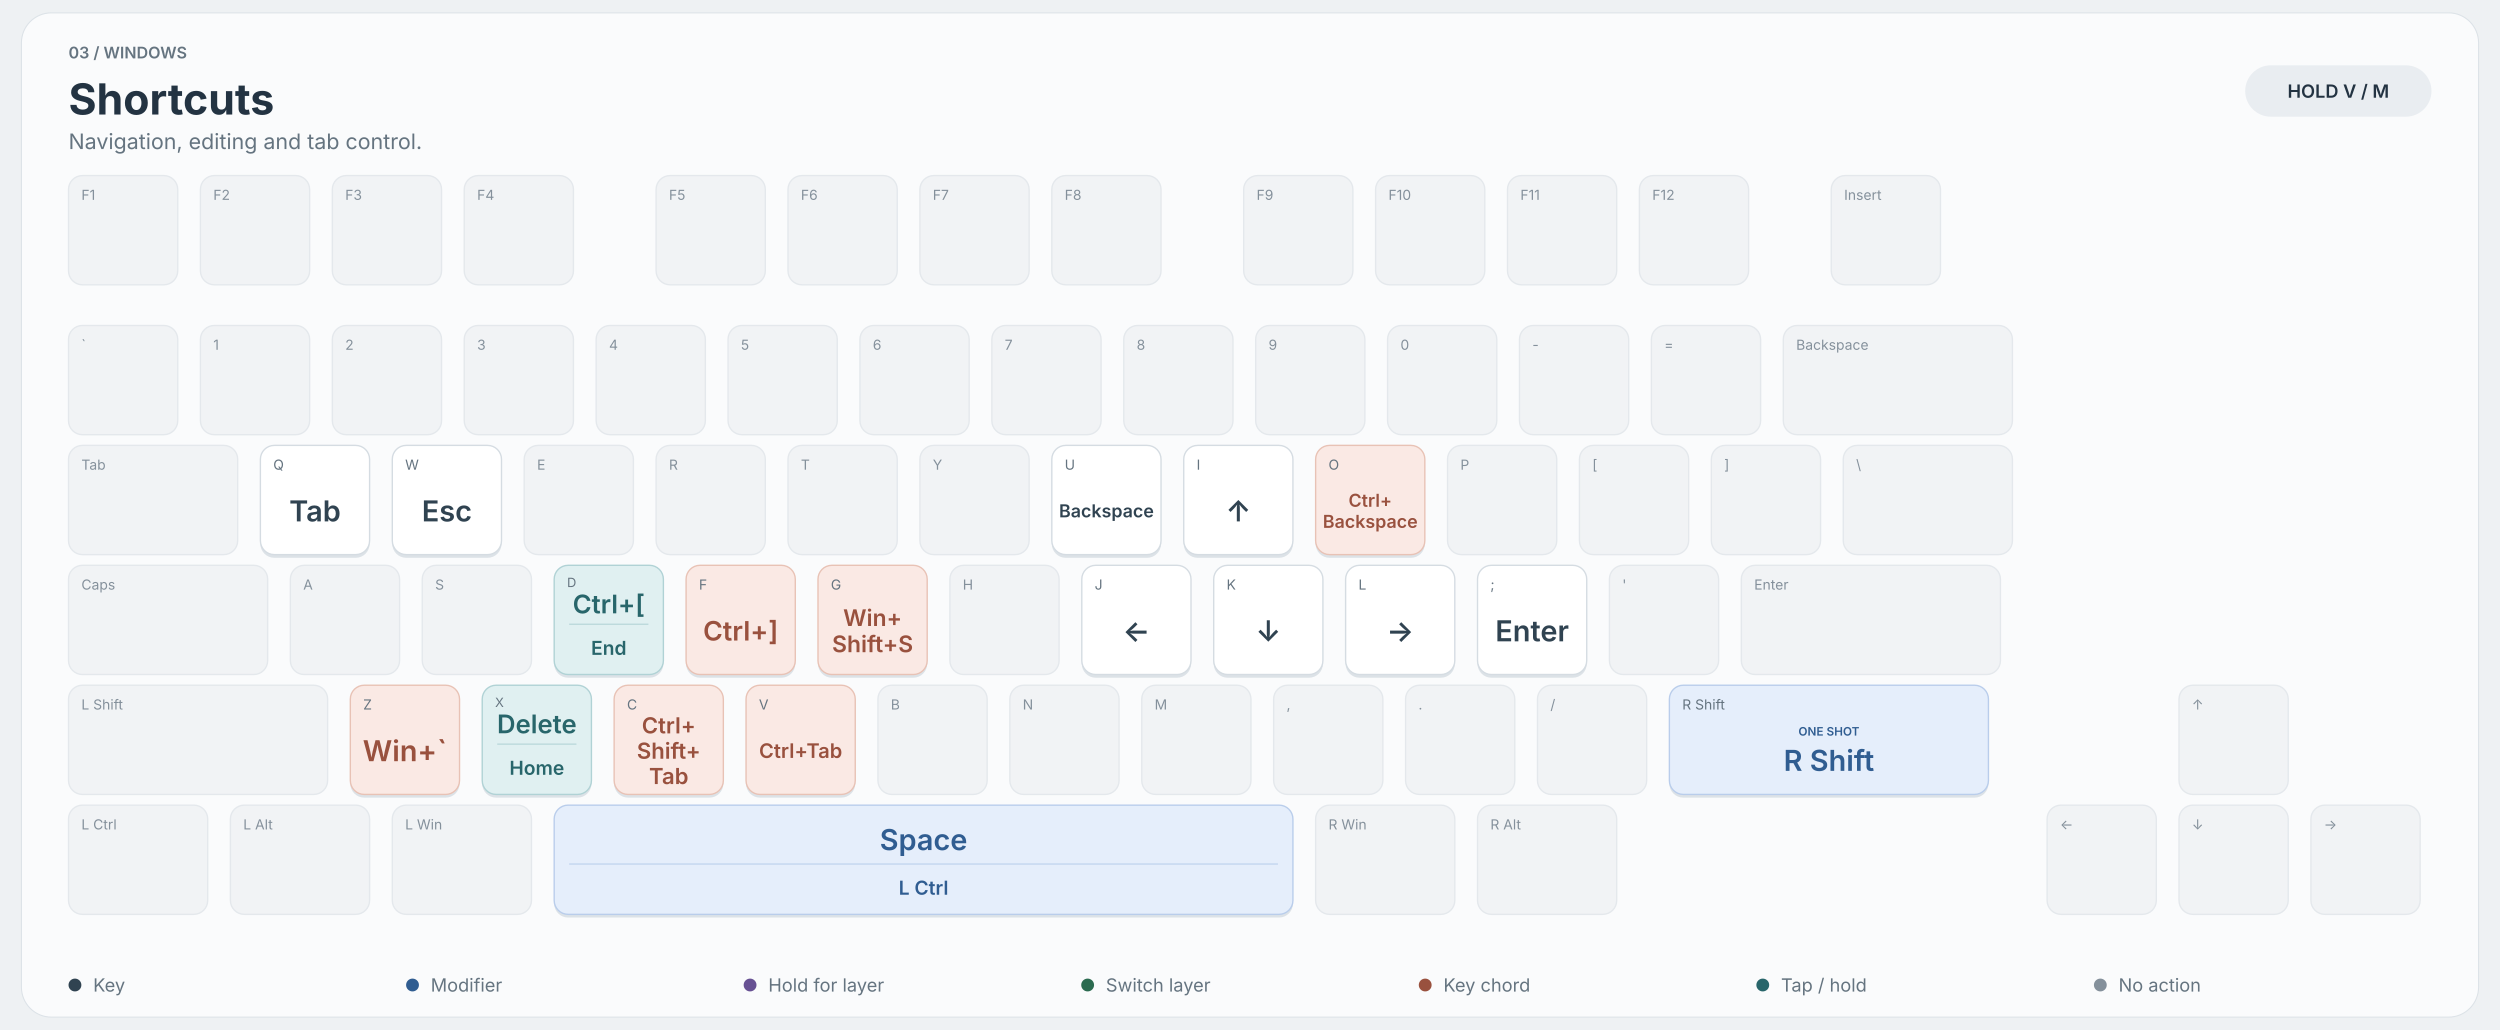
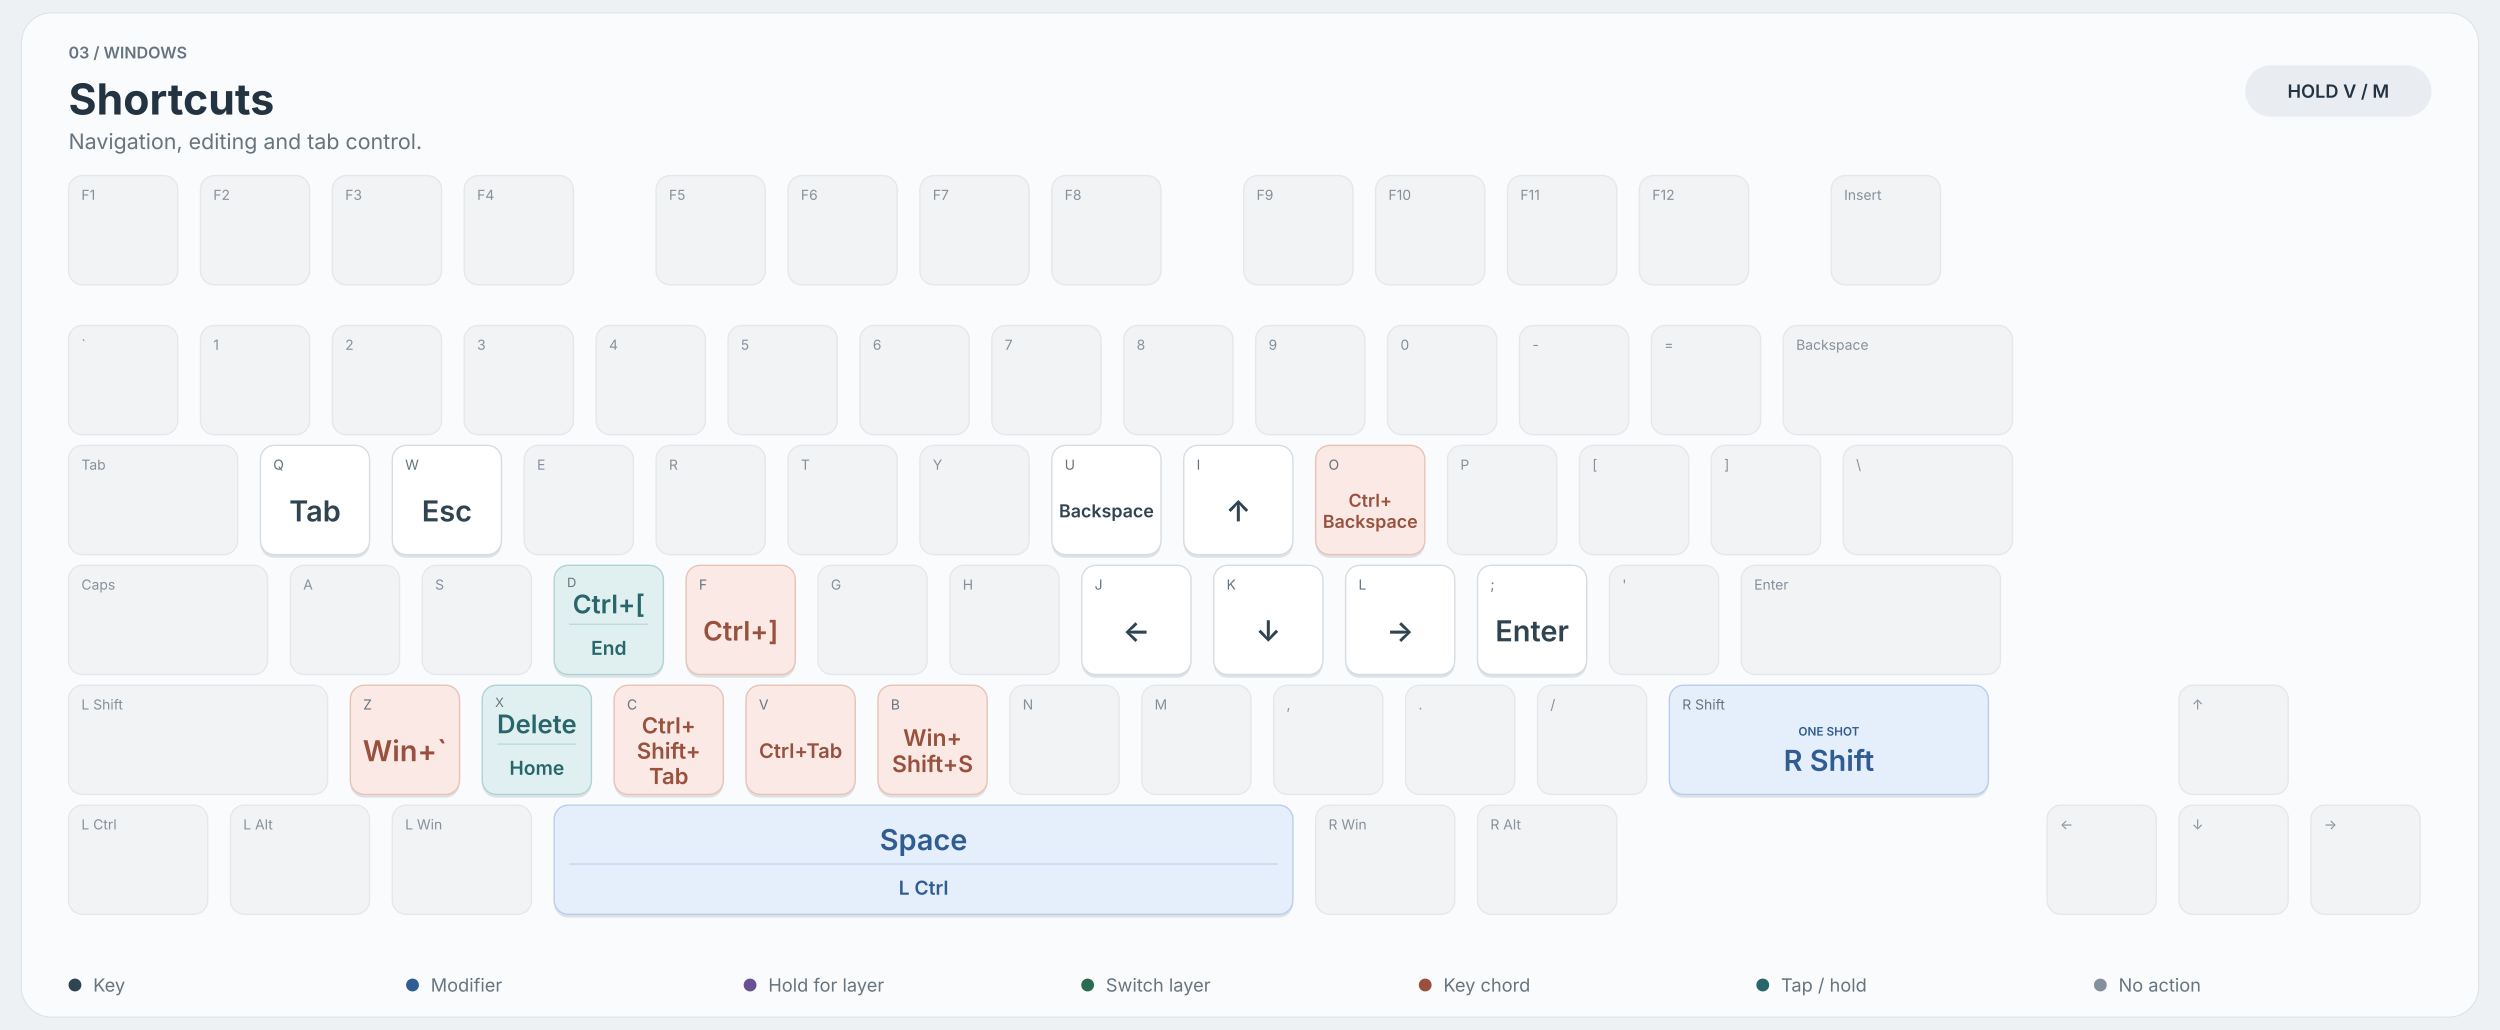
<svg xmlns="http://www.w3.org/2000/svg" width="2335" height="962" viewBox="0 0 2335 962" role="img">
  <defs>
    <style>text { font-family: 'Segoe UI', 'Inter', 'Helvetica Neue', Arial, sans-serif; }</style>
  </defs>
  <rect width="2335" height="962" fill="#eef1f3" />
  <rect x="20" y="12" width="2295" height="938" rx="28" fill="#fafbfc" stroke="#dce2e7" />
  <text x="64" y="49" font-size="15" fill="#657480" font-weight="600" text-anchor="start" dominant-baseline="middle">03  /  WINDOWS</text>
  <text x="64" y="92" font-size="40" fill="#233342" font-weight="700" text-anchor="start" dominant-baseline="middle">Shortcuts</text>
  <text x="64" y="132" font-size="20" fill="#657480" font-weight="400" text-anchor="start" dominant-baseline="middle">Navigation, editing and tab control.</text>
  <rect x="2097" y="61" width="174" height="48" rx="24" fill="#e9edf1" />
  <text x="2184" y="85" font-size="17" fill="#233342" font-weight="600" text-anchor="middle" dominant-baseline="middle">HOLD  V  /  M</text>
  <g data-source="f1">
    <rect x="64" y="164" width="102" height="102" rx="13" fill="#f1f3f5" stroke="#e4e8ec" stroke-width="1.3" />
    <text x="76" y="182" font-size="13" fill="#84909b" font-weight="400" text-anchor="start" dominant-baseline="middle">F1</text>
  </g>
  <g data-source="f2">
    <rect x="187.2" y="164" width="102" height="102" rx="13" fill="#f1f3f5" stroke="#e4e8ec" stroke-width="1.3" />
    <text x="199.2" y="182" font-size="13" fill="#84909b" font-weight="400" text-anchor="start" dominant-baseline="middle">F2</text>
  </g>
  <g data-source="f3">
    <rect x="310.4" y="164" width="102" height="102" rx="13" fill="#f1f3f5" stroke="#e4e8ec" stroke-width="1.3" />
    <text x="322.4" y="182" font-size="13" fill="#84909b" font-weight="400" text-anchor="start" dominant-baseline="middle">F3</text>
  </g>
  <g data-source="f4">
    <rect x="433.6" y="164" width="102" height="102" rx="13" fill="#f1f3f5" stroke="#e4e8ec" stroke-width="1.3" />
    <text x="445.6" y="182" font-size="13" fill="#84909b" font-weight="400" text-anchor="start" dominant-baseline="middle">F4</text>
  </g>
  <g data-source="f5">
    <rect x="612.8" y="164" width="102" height="102" rx="13" fill="#f1f3f5" stroke="#e4e8ec" stroke-width="1.3" />
    <text x="624.8" y="182" font-size="13" fill="#84909b" font-weight="400" text-anchor="start" dominant-baseline="middle">F5</text>
  </g>
  <g data-source="f6">
    <rect x="736" y="164" width="102" height="102" rx="13" fill="#f1f3f5" stroke="#e4e8ec" stroke-width="1.3" />
    <text x="748" y="182" font-size="13" fill="#84909b" font-weight="400" text-anchor="start" dominant-baseline="middle">F6</text>
  </g>
  <g data-source="f7">
    <rect x="859.2" y="164" width="102" height="102" rx="13" fill="#f1f3f5" stroke="#e4e8ec" stroke-width="1.3" />
    <text x="871.2" y="182" font-size="13" fill="#84909b" font-weight="400" text-anchor="start" dominant-baseline="middle">F7</text>
  </g>
  <g data-source="f8">
    <rect x="982.4" y="164" width="102" height="102" rx="13" fill="#f1f3f5" stroke="#e4e8ec" stroke-width="1.3" />
    <text x="994.4" y="182" font-size="13" fill="#84909b" font-weight="400" text-anchor="start" dominant-baseline="middle">F8</text>
  </g>
  <g data-source="f9">
    <rect x="1161.6" y="164" width="102" height="102" rx="13" fill="#f1f3f5" stroke="#e4e8ec" stroke-width="1.3" />
    <text x="1173.6" y="182" font-size="13" fill="#84909b" font-weight="400" text-anchor="start" dominant-baseline="middle">F9</text>
  </g>
  <g data-source="f10">
    <rect x="1284.8" y="164" width="102" height="102" rx="13" fill="#f1f3f5" stroke="#e4e8ec" stroke-width="1.3" />
    <text x="1296.8" y="182" font-size="13" fill="#84909b" font-weight="400" text-anchor="start" dominant-baseline="middle">F10</text>
  </g>
  <g data-source="f11">
    <rect x="1408" y="164" width="102" height="102" rx="13" fill="#f1f3f5" stroke="#e4e8ec" stroke-width="1.3" />
    <text x="1420" y="182" font-size="13" fill="#84909b" font-weight="400" text-anchor="start" dominant-baseline="middle">F11</text>
  </g>
  <g data-source="f12">
    <rect x="1531.2" y="164" width="102" height="102" rx="13" fill="#f1f3f5" stroke="#e4e8ec" stroke-width="1.3" />
    <text x="1543.2" y="182" font-size="13" fill="#84909b" font-weight="400" text-anchor="start" dominant-baseline="middle">F12</text>
  </g>
  <g data-source="ins">
    <rect x="1710.4" y="164" width="102" height="102" rx="13" fill="#f1f3f5" stroke="#e4e8ec" stroke-width="1.3" />
    <text x="1722.4" y="182" font-size="13" fill="#84909b" font-weight="400" text-anchor="start" dominant-baseline="middle">Insert</text>
  </g>
  <g data-source="tab">
    <rect x="64" y="416" width="158" height="102" rx="13" fill="#f1f3f5" stroke="#e4e8ec" stroke-width="1.3" />
    <text x="76" y="434" font-size="13" fill="#84909b" font-weight="400" text-anchor="start" dominant-baseline="middle">Tab</text>
  </g>
  <g data-source="q">
    <rect x="243.2" y="419" width="102" height="102" rx="13" fill="#dce2e7" />
    <rect x="243.2" y="416" width="102" height="102" rx="13" fill="#ffffff" stroke="#d5dce2" stroke-width="1.3" />
    <text x="255.2" y="434" font-size="13" fill="#657480" font-weight="400" text-anchor="start" dominant-baseline="middle">Q</text>
    <text x="294.2" y="477" font-size="27" fill="#304351" font-weight="600" text-anchor="middle" dominant-baseline="middle">Tab</text>
  </g>
  <g data-source="w">
    <rect x="366.4" y="419" width="102" height="102" rx="13" fill="#dce2e7" />
    <rect x="366.4" y="416" width="102" height="102" rx="13" fill="#ffffff" stroke="#d5dce2" stroke-width="1.3" />
    <text x="378.4" y="434" font-size="13" fill="#657480" font-weight="400" text-anchor="start" dominant-baseline="middle">W</text>
    <text x="417.4" y="477" font-size="27" fill="#304351" font-weight="600" text-anchor="middle" dominant-baseline="middle">Esc</text>
  </g>
  <g data-source="e">
    <rect x="489.6" y="416" width="102" height="102" rx="13" fill="#f1f3f5" stroke="#e4e8ec" stroke-width="1.3" />
    <text x="501.6" y="434" font-size="13" fill="#84909b" font-weight="400" text-anchor="start" dominant-baseline="middle">E</text>
  </g>
  <g data-source="r">
    <rect x="612.8" y="416" width="102" height="102" rx="13" fill="#f1f3f5" stroke="#e4e8ec" stroke-width="1.3" />
    <text x="624.8" y="434" font-size="13" fill="#84909b" font-weight="400" text-anchor="start" dominant-baseline="middle">R</text>
  </g>
  <g data-source="t">
    <rect x="736" y="416" width="102" height="102" rx="13" fill="#f1f3f5" stroke="#e4e8ec" stroke-width="1.3" />
    <text x="748" y="434" font-size="13" fill="#84909b" font-weight="400" text-anchor="start" dominant-baseline="middle">T</text>
  </g>
  <g data-source="y">
    <rect x="859.2" y="416" width="102" height="102" rx="13" fill="#f1f3f5" stroke="#e4e8ec" stroke-width="1.3" />
    <text x="871.2" y="434" font-size="13" fill="#84909b" font-weight="400" text-anchor="start" dominant-baseline="middle">Y</text>
  </g>
  <g data-source="u">
    <rect x="982.4" y="419" width="102" height="102" rx="13" fill="#dce2e7" />
    <rect x="982.4" y="416" width="102" height="102" rx="13" fill="#ffffff" stroke="#d5dce2" stroke-width="1.3" />
    <text x="994.4" y="434" font-size="13" fill="#657480" font-weight="400" text-anchor="start" dominant-baseline="middle">U</text>
    <text x="1033.4" y="477" font-size="16.667" fill="#304351" font-weight="600" text-anchor="middle" dominant-baseline="middle">Backspace</text>
  </g>
  <g data-source="i">
    <rect x="1105.6" y="419" width="102" height="102" rx="13" fill="#dce2e7" />
    <rect x="1105.6" y="416" width="102" height="102" rx="13" fill="#ffffff" stroke="#d5dce2" stroke-width="1.3" />
    <text x="1117.6" y="434" font-size="13" fill="#657480" font-weight="400" text-anchor="start" dominant-baseline="middle">I</text>
    <text x="1156.6" y="477" font-size="27" fill="#304351" font-weight="600" text-anchor="middle" dominant-baseline="middle">↑</text>
  </g>
  <g data-source="o">
    <rect x="1228.8" y="419" width="102" height="102" rx="13" fill="#dce2e7" />
    <rect x="1228.8" y="416" width="102" height="102" rx="13" fill="#fae9e4" stroke="#e8c2b5" stroke-width="1.3" />
    <text x="1240.8" y="434" font-size="13" fill="#657480" font-weight="400" text-anchor="start" dominant-baseline="middle">O</text>
    <text x="1279.8" y="467.167" font-size="16.667" fill="#99513e" font-weight="600" text-anchor="middle" dominant-baseline="middle">Ctrl+</text>
    <text x="1279.8" y="486.833" font-size="16.667" fill="#99513e" font-weight="600" text-anchor="middle" dominant-baseline="middle">Backspace</text>
  </g>
  <g data-source="p">
    <rect x="1352" y="416" width="102" height="102" rx="13" fill="#f1f3f5" stroke="#e4e8ec" stroke-width="1.3" />
    <text x="1364" y="434" font-size="13" fill="#84909b" font-weight="400" text-anchor="start" dominant-baseline="middle">P</text>
  </g>
  <g data-source="lbrc">
    <rect x="1475.2" y="416" width="102" height="102" rx="13" fill="#f1f3f5" stroke="#e4e8ec" stroke-width="1.3" />
    <text x="1487.2" y="434" font-size="13" fill="#84909b" font-weight="400" text-anchor="start" dominant-baseline="middle">[</text>
  </g>
  <g data-source="rbrc">
    <rect x="1598.4" y="416" width="102" height="102" rx="13" fill="#f1f3f5" stroke="#e4e8ec" stroke-width="1.3" />
    <text x="1610.4" y="434" font-size="13" fill="#84909b" font-weight="400" text-anchor="start" dominant-baseline="middle">]</text>
  </g>
  <g data-source="bksl">
    <rect x="1721.6" y="416" width="158" height="102" rx="13" fill="#f1f3f5" stroke="#e4e8ec" stroke-width="1.3" />
    <text x="1733.6" y="434" font-size="13" fill="#84909b" font-weight="400" text-anchor="start" dominant-baseline="middle">\</text>
  </g>
  <g data-source="grv">
    <rect x="64" y="304" width="102" height="102" rx="13" fill="#f1f3f5" stroke="#e4e8ec" stroke-width="1.3" />
    <text x="76" y="322" font-size="13" fill="#84909b" font-weight="400" text-anchor="start" dominant-baseline="middle">`</text>
  </g>
  <g data-source="1">
    <rect x="187.2" y="304" width="102" height="102" rx="13" fill="#f1f3f5" stroke="#e4e8ec" stroke-width="1.3" />
    <text x="199.2" y="322" font-size="13" fill="#84909b" font-weight="400" text-anchor="start" dominant-baseline="middle">1</text>
  </g>
  <g data-source="2">
    <rect x="310.4" y="304" width="102" height="102" rx="13" fill="#f1f3f5" stroke="#e4e8ec" stroke-width="1.3" />
    <text x="322.4" y="322" font-size="13" fill="#84909b" font-weight="400" text-anchor="start" dominant-baseline="middle">2</text>
  </g>
  <g data-source="3">
    <rect x="433.6" y="304" width="102" height="102" rx="13" fill="#f1f3f5" stroke="#e4e8ec" stroke-width="1.3" />
    <text x="445.6" y="322" font-size="13" fill="#84909b" font-weight="400" text-anchor="start" dominant-baseline="middle">3</text>
  </g>
  <g data-source="4">
    <rect x="556.8" y="304" width="102" height="102" rx="13" fill="#f1f3f5" stroke="#e4e8ec" stroke-width="1.3" />
    <text x="568.8" y="322" font-size="13" fill="#84909b" font-weight="400" text-anchor="start" dominant-baseline="middle">4</text>
  </g>
  <g data-source="5">
    <rect x="680" y="304" width="102" height="102" rx="13" fill="#f1f3f5" stroke="#e4e8ec" stroke-width="1.3" />
    <text x="692" y="322" font-size="13" fill="#84909b" font-weight="400" text-anchor="start" dominant-baseline="middle">5</text>
  </g>
  <g data-source="6">
    <rect x="803.2" y="304" width="102" height="102" rx="13" fill="#f1f3f5" stroke="#e4e8ec" stroke-width="1.3" />
    <text x="815.2" y="322" font-size="13" fill="#84909b" font-weight="400" text-anchor="start" dominant-baseline="middle">6</text>
  </g>
  <g data-source="7">
    <rect x="926.4" y="304" width="102" height="102" rx="13" fill="#f1f3f5" stroke="#e4e8ec" stroke-width="1.3" />
    <text x="938.4" y="322" font-size="13" fill="#84909b" font-weight="400" text-anchor="start" dominant-baseline="middle">7</text>
  </g>
  <g data-source="8">
    <rect x="1049.6" y="304" width="102" height="102" rx="13" fill="#f1f3f5" stroke="#e4e8ec" stroke-width="1.3" />
    <text x="1061.6" y="322" font-size="13" fill="#84909b" font-weight="400" text-anchor="start" dominant-baseline="middle">8</text>
  </g>
  <g data-source="9">
    <rect x="1172.8" y="304" width="102" height="102" rx="13" fill="#f1f3f5" stroke="#e4e8ec" stroke-width="1.3" />
    <text x="1184.8" y="322" font-size="13" fill="#84909b" font-weight="400" text-anchor="start" dominant-baseline="middle">9</text>
  </g>
  <g data-source="0">
    <rect x="1296" y="304" width="102" height="102" rx="13" fill="#f1f3f5" stroke="#e4e8ec" stroke-width="1.3" />
    <text x="1308" y="322" font-size="13" fill="#84909b" font-weight="400" text-anchor="start" dominant-baseline="middle">0</text>
  </g>
  <g data-source="min">
    <rect x="1419.2" y="304" width="102" height="102" rx="13" fill="#f1f3f5" stroke="#e4e8ec" stroke-width="1.3" />
    <text x="1431.2" y="322" font-size="13" fill="#84909b" font-weight="400" text-anchor="start" dominant-baseline="middle">-</text>
  </g>
  <g data-source="=">
    <rect x="1542.4" y="304" width="102" height="102" rx="13" fill="#f1f3f5" stroke="#e4e8ec" stroke-width="1.3" />
    <text x="1554.4" y="322" font-size="13" fill="#84909b" font-weight="400" text-anchor="start" dominant-baseline="middle">=</text>
  </g>
  <g data-source="bspc">
    <rect x="1665.6" y="304" width="214" height="102" rx="13" fill="#f1f3f5" stroke="#e4e8ec" stroke-width="1.3" />
    <text x="1677.6" y="322" font-size="13" fill="#84909b" font-weight="400" text-anchor="start" dominant-baseline="middle">Backspace</text>
  </g>
  <g data-source="caps">
    <rect x="64" y="528" width="186" height="102" rx="13" fill="#f1f3f5" stroke="#e4e8ec" stroke-width="1.3" />
    <text x="76" y="546" font-size="13" fill="#84909b" font-weight="400" text-anchor="start" dominant-baseline="middle">Caps</text>
  </g>
  <g data-source="a">
    <rect x="271.2" y="528" width="102" height="102" rx="13" fill="#f1f3f5" stroke="#e4e8ec" stroke-width="1.3" />
    <text x="283.2" y="546" font-size="13" fill="#84909b" font-weight="400" text-anchor="start" dominant-baseline="middle">A</text>
  </g>
  <g data-source="s">
    <rect x="394.4" y="528" width="102" height="102" rx="13" fill="#f1f3f5" stroke="#e4e8ec" stroke-width="1.3" />
    <text x="406.4" y="546" font-size="13" fill="#84909b" font-weight="400" text-anchor="start" dominant-baseline="middle">S</text>
  </g>
  <g data-source="d">
    <rect x="517.6" y="531" width="102" height="102" rx="13" fill="#dce2e7" />
    <rect x="517.6" y="528" width="102" height="102" rx="13" fill="#e0f0f1" stroke="#b0d2d5" stroke-width="1.3" />
    <text x="529.6" y="544" font-size="12" fill="#657480" font-weight="400" text-anchor="start" dominant-baseline="middle">D</text>
    <text x="568.6" y="564" font-size="24" fill="#28666b" font-weight="600" text-anchor="middle" dominant-baseline="middle">Ctrl+[</text>
    <line x1="531.6" y1="583" x2="605.6" y2="583" stroke="#b0d2d5" />
    <text x="568.6" y="605" font-size="18" fill="#28666b" font-weight="600" text-anchor="middle" dominant-baseline="middle">End</text>
  </g>
  <g data-source="f">
    <rect x="640.8" y="531" width="102" height="102" rx="13" fill="#dce2e7" />
    <rect x="640.8" y="528" width="102" height="102" rx="13" fill="#fae9e4" stroke="#e8c2b5" stroke-width="1.3" />
    <text x="652.8" y="546" font-size="13" fill="#657480" font-weight="400" text-anchor="start" dominant-baseline="middle">F</text>
    <text x="691.8" y="589" font-size="25" fill="#99513e" font-weight="600" text-anchor="middle" dominant-baseline="middle">Ctrl+]</text>
  </g>
  <g data-source="g">
-     <rect x="764" y="531" width="102" height="102" rx="13" fill="#dce2e7" />
-     <rect x="764" y="528" width="102" height="102" rx="13" fill="#fae9e4" stroke="#e8c2b5" stroke-width="1.3" />
-     <text x="776" y="546" font-size="13" fill="#657480" font-weight="400" text-anchor="start" dominant-baseline="middle">G</text>
-     <text x="815" y="576.786" font-size="21.429" fill="#99513e" font-weight="600" text-anchor="middle" dominant-baseline="middle">Win+</text>
-     <text x="815" y="601.214" font-size="21.429" fill="#99513e" font-weight="600" text-anchor="middle" dominant-baseline="middle">Shift+S</text>
+     <rect x="764" y="528" width="102" height="102" rx="13" fill="#f1f3f5" stroke="#e4e8ec" stroke-width="1.3" />
+     <text x="776" y="546" font-size="13" fill="#84909b" font-weight="400" text-anchor="start" dominant-baseline="middle">G</text>
  </g>
  <g data-source="h">
    <rect x="887.2" y="528" width="102" height="102" rx="13" fill="#f1f3f5" stroke="#e4e8ec" stroke-width="1.3" />
    <text x="899.2" y="546" font-size="13" fill="#84909b" font-weight="400" text-anchor="start" dominant-baseline="middle">H</text>
  </g>
  <g data-source="j">
    <rect x="1010.4" y="531" width="102" height="102" rx="13" fill="#dce2e7" />
    <rect x="1010.4" y="528" width="102" height="102" rx="13" fill="#ffffff" stroke="#d5dce2" stroke-width="1.3" />
    <text x="1022.4" y="546" font-size="13" fill="#657480" font-weight="400" text-anchor="start" dominant-baseline="middle">J</text>
    <text x="1061.4" y="589" font-size="27" fill="#304351" font-weight="600" text-anchor="middle" dominant-baseline="middle">←</text>
  </g>
  <g data-source="k">
    <rect x="1133.6" y="531" width="102" height="102" rx="13" fill="#dce2e7" />
    <rect x="1133.6" y="528" width="102" height="102" rx="13" fill="#ffffff" stroke="#d5dce2" stroke-width="1.3" />
    <text x="1145.6" y="546" font-size="13" fill="#657480" font-weight="400" text-anchor="start" dominant-baseline="middle">K</text>
    <text x="1184.6" y="589" font-size="27" fill="#304351" font-weight="600" text-anchor="middle" dominant-baseline="middle">↓</text>
  </g>
  <g data-source="l">
    <rect x="1256.8" y="531" width="102" height="102" rx="13" fill="#dce2e7" />
    <rect x="1256.8" y="528" width="102" height="102" rx="13" fill="#ffffff" stroke="#d5dce2" stroke-width="1.3" />
    <text x="1268.8" y="546" font-size="13" fill="#657480" font-weight="400" text-anchor="start" dominant-baseline="middle">L</text>
    <text x="1307.8" y="589" font-size="27" fill="#304351" font-weight="600" text-anchor="middle" dominant-baseline="middle">→</text>
  </g>
  <g data-source="scln">
    <rect x="1380" y="531" width="102" height="102" rx="13" fill="#dce2e7" />
    <rect x="1380" y="528" width="102" height="102" rx="13" fill="#ffffff" stroke="#d5dce2" stroke-width="1.3" />
    <text x="1392" y="546" font-size="13" fill="#657480" font-weight="400" text-anchor="start" dominant-baseline="middle">;</text>
    <text x="1431" y="589" font-size="27" fill="#304351" font-weight="600" text-anchor="middle" dominant-baseline="middle">Enter</text>
  </g>
  <g data-source="apos">
    <rect x="1503.2" y="528" width="102" height="102" rx="13" fill="#f1f3f5" stroke="#e4e8ec" stroke-width="1.3" />
    <text x="1515.2" y="546" font-size="13" fill="#84909b" font-weight="400" text-anchor="start" dominant-baseline="middle">'</text>
  </g>
  <g data-source="ret">
    <rect x="1626.4" y="528" width="242" height="102" rx="13" fill="#f1f3f5" stroke="#e4e8ec" stroke-width="1.3" />
    <text x="1638.4" y="546" font-size="13" fill="#84909b" font-weight="400" text-anchor="start" dominant-baseline="middle">Enter</text>
  </g>
  <g data-source="lsft">
    <rect x="64" y="640" width="242" height="102" rx="13" fill="#f1f3f5" stroke="#e4e8ec" stroke-width="1.3" />
    <text x="76" y="658" font-size="13" fill="#84909b" font-weight="400" text-anchor="start" dominant-baseline="middle">L Shift</text>
  </g>
  <g data-source="z">
    <rect x="327.2" y="643" width="102" height="102" rx="13" fill="#dce2e7" />
    <rect x="327.2" y="640" width="102" height="102" rx="13" fill="#fae9e4" stroke="#e8c2b5" stroke-width="1.3" />
    <text x="339.2" y="658" font-size="13" fill="#657480" font-weight="400" text-anchor="start" dominant-baseline="middle">Z</text>
    <text x="378.2" y="701" font-size="27" fill="#99513e" font-weight="600" text-anchor="middle" dominant-baseline="middle">Win+`</text>
  </g>
  <g data-source="x">
    <rect x="450.4" y="643" width="102" height="102" rx="13" fill="#dce2e7" />
    <rect x="450.4" y="640" width="102" height="102" rx="13" fill="#e0f0f1" stroke="#b0d2d5" stroke-width="1.3" />
    <text x="462.4" y="656" font-size="12" fill="#657480" font-weight="400" text-anchor="start" dominant-baseline="middle">X</text>
    <text x="501.4" y="676" font-size="24" fill="#28666b" font-weight="600" text-anchor="middle" dominant-baseline="middle">Delete</text>
    <line x1="464.4" y1="695" x2="538.4" y2="695" stroke="#b0d2d5" />
    <text x="501.4" y="717" font-size="18" fill="#28666b" font-weight="600" text-anchor="middle" dominant-baseline="middle">Home</text>
  </g>
  <g data-source="c">
    <rect x="573.6" y="643" width="102" height="102" rx="13" fill="#dce2e7" />
    <rect x="573.6" y="640" width="102" height="102" rx="13" fill="#fae9e4" stroke="#e8c2b5" stroke-width="1.3" />
    <text x="585.6" y="658" font-size="13" fill="#657480" font-weight="400" text-anchor="start" dominant-baseline="middle">C</text>
    <text x="624.6" y="677.333" font-size="20.667" fill="#99513e" font-weight="600" text-anchor="middle" dominant-baseline="middle">Ctrl+</text>
    <text x="624.6" y="701" font-size="20.667" fill="#99513e" font-weight="600" text-anchor="middle" dominant-baseline="middle">Shift+</text>
    <text x="624.6" y="724.667" font-size="20.667" fill="#99513e" font-weight="600" text-anchor="middle" dominant-baseline="middle">Tab</text>
  </g>
  <g data-source="v">
    <rect x="696.8" y="643" width="102" height="102" rx="13" fill="#dce2e7" />
    <rect x="696.8" y="640" width="102" height="102" rx="13" fill="#fae9e4" stroke="#e8c2b5" stroke-width="1.3" />
    <text x="708.8" y="658" font-size="13" fill="#657480" font-weight="400" text-anchor="start" dominant-baseline="middle">V</text>
    <text x="747.8" y="701" font-size="18.75" fill="#99513e" font-weight="600" text-anchor="middle" dominant-baseline="middle">Ctrl+Tab</text>
  </g>
  <g data-source="b">
-     <rect x="820" y="640" width="102" height="102" rx="13" fill="#f1f3f5" stroke="#e4e8ec" stroke-width="1.3" />
-     <text x="832" y="658" font-size="13" fill="#84909b" font-weight="400" text-anchor="start" dominant-baseline="middle">B</text>
+     <rect x="820" y="643" width="102" height="102" rx="13" fill="#dce2e7" />
+     <rect x="820" y="640" width="102" height="102" rx="13" fill="#fae9e4" stroke="#e8c2b5" stroke-width="1.3" />
+     <text x="832" y="658" font-size="13" fill="#657480" font-weight="400" text-anchor="start" dominant-baseline="middle">B</text>
+     <text x="871" y="688.786" font-size="21.429" fill="#99513e" font-weight="600" text-anchor="middle" dominant-baseline="middle">Win+</text>
+     <text x="871" y="713.214" font-size="21.429" fill="#99513e" font-weight="600" text-anchor="middle" dominant-baseline="middle">Shift+S</text>
  </g>
  <g data-source="n">
    <rect x="943.2" y="640" width="102" height="102" rx="13" fill="#f1f3f5" stroke="#e4e8ec" stroke-width="1.3" />
    <text x="955.2" y="658" font-size="13" fill="#84909b" font-weight="400" text-anchor="start" dominant-baseline="middle">N</text>
  </g>
  <g data-source="m">
    <rect x="1066.4" y="640" width="102" height="102" rx="13" fill="#f1f3f5" stroke="#e4e8ec" stroke-width="1.3" />
    <text x="1078.4" y="658" font-size="13" fill="#84909b" font-weight="400" text-anchor="start" dominant-baseline="middle">M</text>
  </g>
  <g data-source="comm">
    <rect x="1189.6" y="640" width="102" height="102" rx="13" fill="#f1f3f5" stroke="#e4e8ec" stroke-width="1.3" />
    <text x="1201.6" y="658" font-size="13" fill="#84909b" font-weight="400" text-anchor="start" dominant-baseline="middle">,</text>
  </g>
  <g data-source=".">
    <rect x="1312.8" y="640" width="102" height="102" rx="13" fill="#f1f3f5" stroke="#e4e8ec" stroke-width="1.3" />
    <text x="1324.8" y="658" font-size="13" fill="#84909b" font-weight="400" text-anchor="start" dominant-baseline="middle">.</text>
  </g>
  <g data-source="/">
    <rect x="1436" y="640" width="102" height="102" rx="13" fill="#f1f3f5" stroke="#e4e8ec" stroke-width="1.3" />
    <text x="1448" y="658" font-size="13" fill="#84909b" font-weight="400" text-anchor="start" dominant-baseline="middle">/</text>
  </g>
  <g data-source="rsft">
    <rect x="1559.2" y="643" width="298" height="102" rx="13" fill="#dce2e7" />
    <rect x="1559.2" y="640" width="298" height="102" rx="13" fill="#e5eefb" stroke="#b9cdeb" stroke-width="1.3" />
    <text x="1571.2" y="658" font-size="13" fill="#657480" font-weight="400" text-anchor="start" dominant-baseline="middle">R Shift</text>
    <text x="1708.2" y="683" font-size="11" fill="#305d91" font-weight="600" text-anchor="middle" dominant-baseline="middle">ONE SHOT</text>
    <text x="1708.2" y="710" font-size="27" fill="#305d91" font-weight="600" text-anchor="middle" dominant-baseline="middle">R Shift</text>
  </g>
  <g data-source="lctl">
    <rect x="64" y="752" width="130" height="102" rx="13" fill="#f1f3f5" stroke="#e4e8ec" stroke-width="1.3" />
    <text x="76" y="770" font-size="13" fill="#84909b" font-weight="400" text-anchor="start" dominant-baseline="middle">L Ctrl</text>
  </g>
  <g data-source="lalt">
    <rect x="215.2" y="752" width="130" height="102" rx="13" fill="#f1f3f5" stroke="#e4e8ec" stroke-width="1.3" />
    <text x="227.2" y="770" font-size="13" fill="#84909b" font-weight="400" text-anchor="start" dominant-baseline="middle">L Alt</text>
  </g>
  <g data-source="lmet">
    <rect x="366.4" y="752" width="130" height="102" rx="13" fill="#f1f3f5" stroke="#e4e8ec" stroke-width="1.3" />
    <text x="378.4" y="770" font-size="13" fill="#84909b" font-weight="400" text-anchor="start" dominant-baseline="middle">L Win</text>
  </g>
  <g data-source="spc">
    <rect x="517.6" y="755" width="690" height="102" rx="13" fill="#dce2e7" />
    <rect x="517.6" y="752" width="690" height="102" rx="13" fill="#e5eefb" stroke="#b9cdeb" stroke-width="1.3" />
    <text x="862.6" y="784" font-size="27" fill="#305d91" font-weight="600" text-anchor="middle" dominant-baseline="middle">Space</text>
    <line x1="531.6" y1="807" x2="1193.6" y2="807" stroke="#b9cdeb" />
    <text x="862.6" y="829" font-size="18" fill="#305d91" font-weight="600" text-anchor="middle" dominant-baseline="middle">L Ctrl</text>
  </g>
  <g data-source="rmet">
    <rect x="1228.8" y="752" width="130" height="102" rx="13" fill="#f1f3f5" stroke="#e4e8ec" stroke-width="1.3" />
    <text x="1240.8" y="770" font-size="13" fill="#84909b" font-weight="400" text-anchor="start" dominant-baseline="middle">R Win</text>
  </g>
  <g data-source="ralt">
    <rect x="1380" y="752" width="130" height="102" rx="13" fill="#f1f3f5" stroke="#e4e8ec" stroke-width="1.3" />
    <text x="1392" y="770" font-size="13" fill="#84909b" font-weight="400" text-anchor="start" dominant-baseline="middle">R Alt</text>
  </g>
  <g data-source="up">
    <rect x="2035.2" y="640" width="102" height="102" rx="13" fill="#f1f3f5" stroke="#e4e8ec" stroke-width="1.3" />
    <text x="2047.2" y="658" font-size="13" fill="#84909b" font-weight="400" text-anchor="start" dominant-baseline="middle">↑</text>
  </g>
  <g data-source="down">
    <rect x="2035.2" y="752" width="102" height="102" rx="13" fill="#f1f3f5" stroke="#e4e8ec" stroke-width="1.3" />
    <text x="2047.2" y="770" font-size="13" fill="#84909b" font-weight="400" text-anchor="start" dominant-baseline="middle">↓</text>
  </g>
  <g data-source="left">
    <rect x="1912" y="752" width="102" height="102" rx="13" fill="#f1f3f5" stroke="#e4e8ec" stroke-width="1.3" />
    <text x="1924" y="770" font-size="13" fill="#84909b" font-weight="400" text-anchor="start" dominant-baseline="middle">←</text>
  </g>
  <g data-source="right">
    <rect x="2158.4" y="752" width="102" height="102" rx="13" fill="#f1f3f5" stroke="#e4e8ec" stroke-width="1.3" />
    <text x="2170.4" y="770" font-size="13" fill="#84909b" font-weight="400" text-anchor="start" dominant-baseline="middle">→</text>
  </g>
  <circle cx="70" cy="920" r="6" fill="#304351" />
  <text x="87" y="920" font-size="17" fill="#657480" font-weight="400" text-anchor="start" dominant-baseline="middle">Key</text>
  <circle cx="385.286" cy="920" r="6" fill="#305d91" />
  <text x="402.286" y="920" font-size="17" fill="#657480" font-weight="400" text-anchor="start" dominant-baseline="middle">Modifier</text>
  <circle cx="700.571" cy="920" r="6" fill="#675193" />
  <text x="717.571" y="920" font-size="17" fill="#657480" font-weight="400" text-anchor="start" dominant-baseline="middle">Hold for layer</text>
  <circle cx="1015.857" cy="920" r="6" fill="#2b6b50" />
  <text x="1032.857" y="920" font-size="17" fill="#657480" font-weight="400" text-anchor="start" dominant-baseline="middle">Switch layer</text>
  <circle cx="1331.143" cy="920" r="6" fill="#99513e" />
  <text x="1348.143" y="920" font-size="17" fill="#657480" font-weight="400" text-anchor="start" dominant-baseline="middle">Key chord</text>
  <circle cx="1646.429" cy="920" r="6" fill="#28666b" />
  <text x="1663.429" y="920" font-size="17" fill="#657480" font-weight="400" text-anchor="start" dominant-baseline="middle">Tap / hold</text>
  <circle cx="1961.714" cy="920" r="6" fill="#84909b" />
  <text x="1978.714" y="920" font-size="17" fill="#657480" font-weight="400" text-anchor="start" dominant-baseline="middle">No action</text>
</svg>
